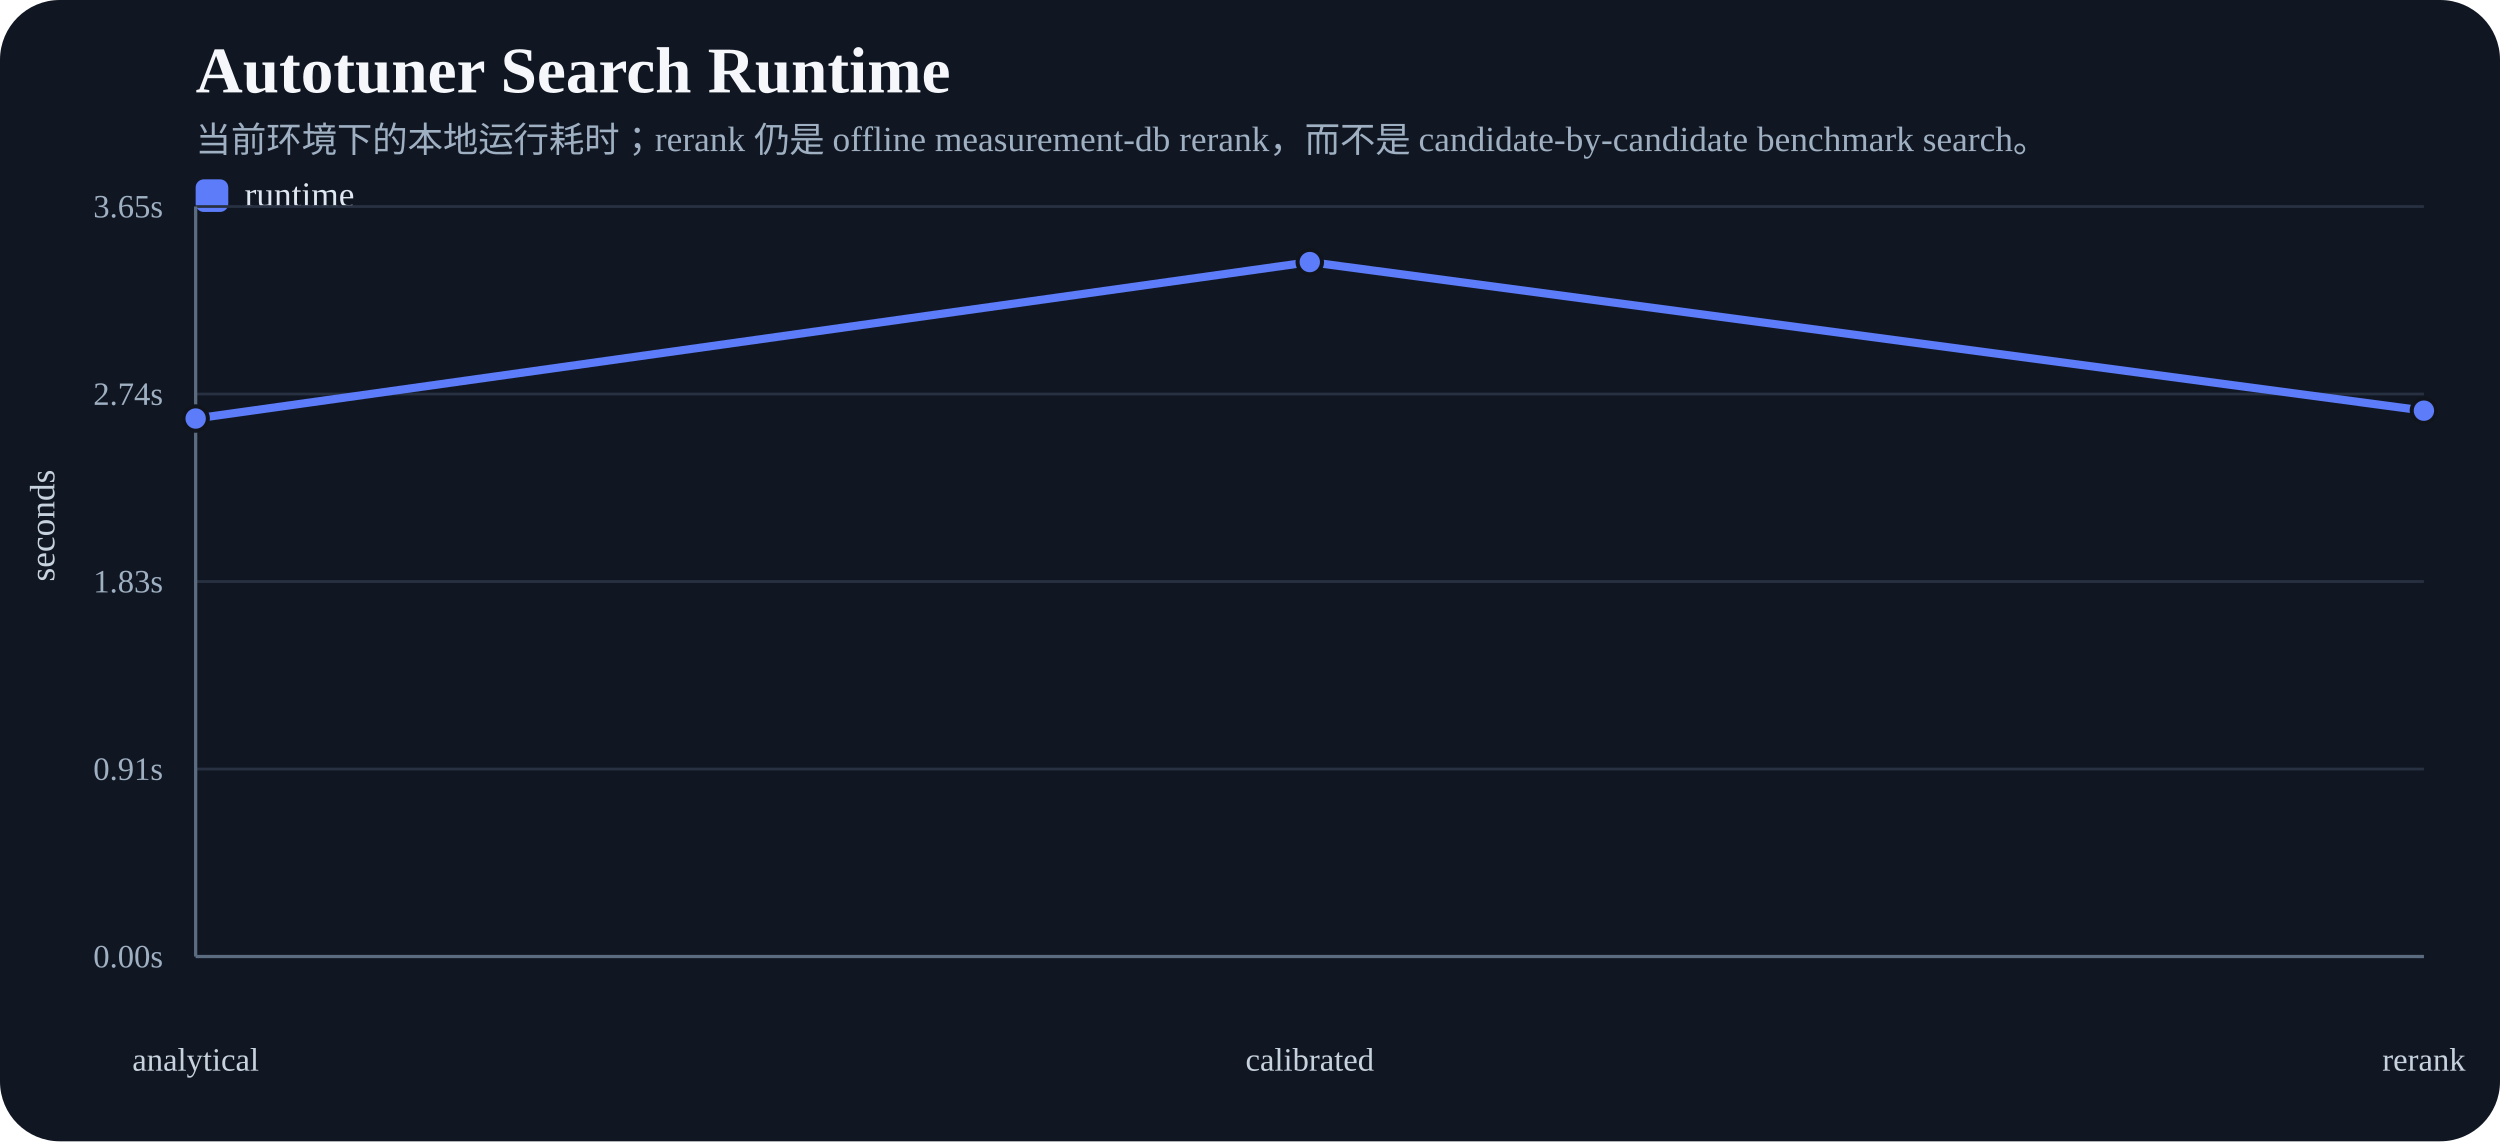
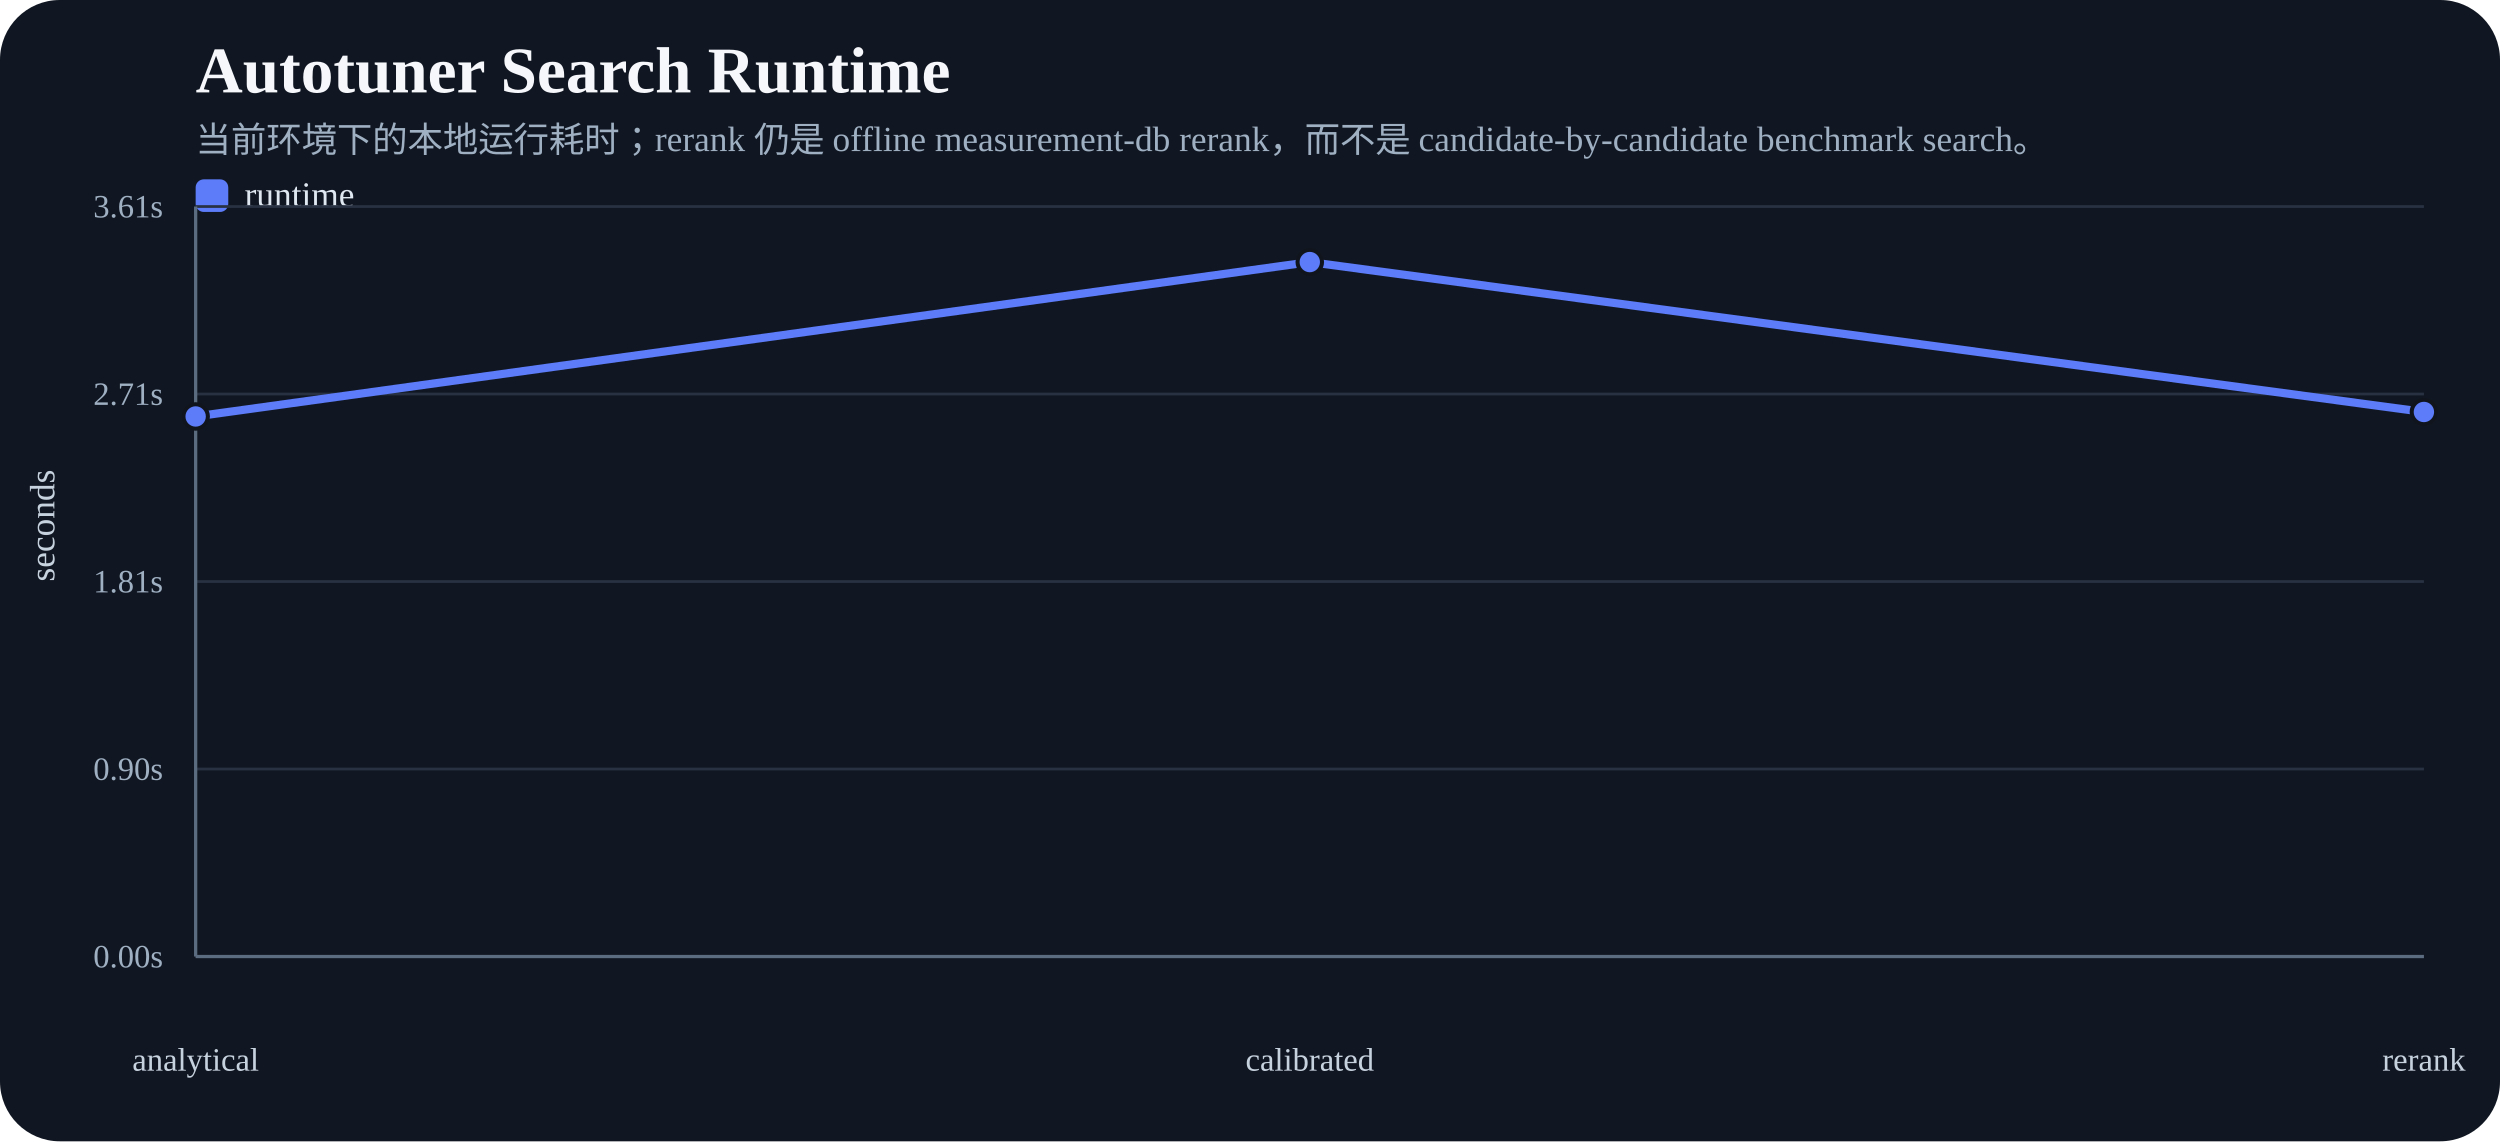
<svg xmlns="http://www.w3.org/2000/svg" width="920" height="420" viewBox="0 0 920 420">
  <rect width="100%" height="100%" rx="22" fill="#111722" />
  <text x="72" y="34" font-size="24" font-weight="700" fill="#f5f7fb">Autotuner Search Runtime</text>
  <text x="72" y="56" font-size="13" fill="#9fb0c3">当前环境下的本地运行耗时；rerank 仍是 offline measurement-db rerank，而不是 candidate-by-candidate benchmark search。</text>
  <rect x="72" y="66" width="12" height="12" rx="3" fill="#5c7cfa" />
  <text x="90" y="76" font-size="13" fill="#dfe7f1">runtime</text>
  <line x1="72" y1="352.00" x2="892" y2="352.00" stroke="#273142" stroke-width="1" />
  <text x="60" y="356.00" text-anchor="end" font-size="12" fill="#9fb0c3">0.00s</text>
  <line x1="72" y1="283.00" x2="892" y2="283.00" stroke="#273142" stroke-width="1" />
-   <text x="60" y="287.00" text-anchor="end" font-size="12" fill="#9fb0c3">0.91s</text>
+   <text x="60" y="287.00" text-anchor="end" font-size="12" fill="#9fb0c3">0.90s</text>
  <line x1="72" y1="214.00" x2="892" y2="214.00" stroke="#273142" stroke-width="1" />
-   <text x="60" y="218.00" text-anchor="end" font-size="12" fill="#9fb0c3">1.83s</text>
+   <text x="60" y="218.00" text-anchor="end" font-size="12" fill="#9fb0c3">1.81s</text>
  <line x1="72" y1="145.00" x2="892" y2="145.00" stroke="#273142" stroke-width="1" />
-   <text x="60" y="149.00" text-anchor="end" font-size="12" fill="#9fb0c3">2.74s</text>
+   <text x="60" y="149.00" text-anchor="end" font-size="12" fill="#9fb0c3">2.71s</text>
  <line x1="72" y1="76.00" x2="892" y2="76.00" stroke="#273142" stroke-width="1" />
-   <text x="60" y="80.00" text-anchor="end" font-size="12" fill="#9fb0c3">3.65s</text>
+   <text x="60" y="80.00" text-anchor="end" font-size="12" fill="#9fb0c3">3.61s</text>
  <line x1="72" y1="352" x2="892" y2="352" stroke="#5b6b80" stroke-width="1.2" />
  <line x1="72" y1="76" x2="72" y2="352" stroke="#5b6b80" stroke-width="1.2" />
  <text x="20" y="214.00" transform="rotate(-90 20 214.00)" font-size="13" fill="#c7d2df">seconds</text>
  <text x="72.00" y="394" text-anchor="middle" font-size="12" fill="#c7d2df">analytical</text>
  <text x="482.00" y="394" text-anchor="middle" font-size="12" fill="#c7d2df">calibrated</text>
  <text x="892.00" y="394" text-anchor="middle" font-size="12" fill="#c7d2df">rerank</text>
-   <path d="M 72.00 154.02 L 482.00 96.44 L 892.00 151.13" fill="none" stroke="#5c7cfa" stroke-width="3" stroke-linecap="round" stroke-linejoin="round" />
-   <circle cx="72.00" cy="154.02" r="4.5" fill="#5c7cfa" stroke="#10151d" stroke-width="1.5" />
+   <path d="M 72.00 153.26 L 482.00 96.44 L 892.00 151.61" fill="none" stroke="#5c7cfa" stroke-width="3" stroke-linecap="round" stroke-linejoin="round" />
+   <circle cx="72.00" cy="153.26" r="4.5" fill="#5c7cfa" stroke="#10151d" stroke-width="1.5" />
  <circle cx="482.00" cy="96.44" r="4.5" fill="#5c7cfa" stroke="#10151d" stroke-width="1.5" />
-   <circle cx="892.00" cy="151.13" r="4.5" fill="#5c7cfa" stroke="#10151d" stroke-width="1.5" />
+   <circle cx="892.00" cy="151.61" r="4.5" fill="#5c7cfa" stroke="#10151d" stroke-width="1.5" />
</svg>
